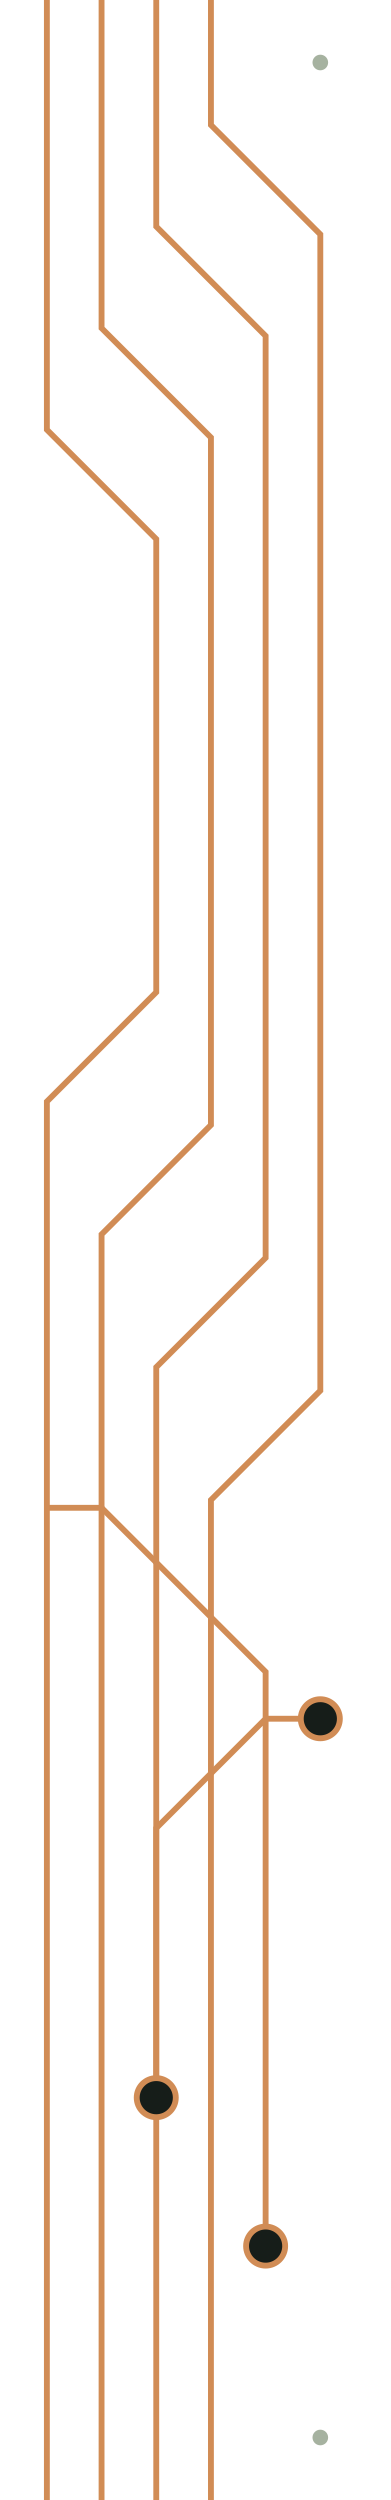
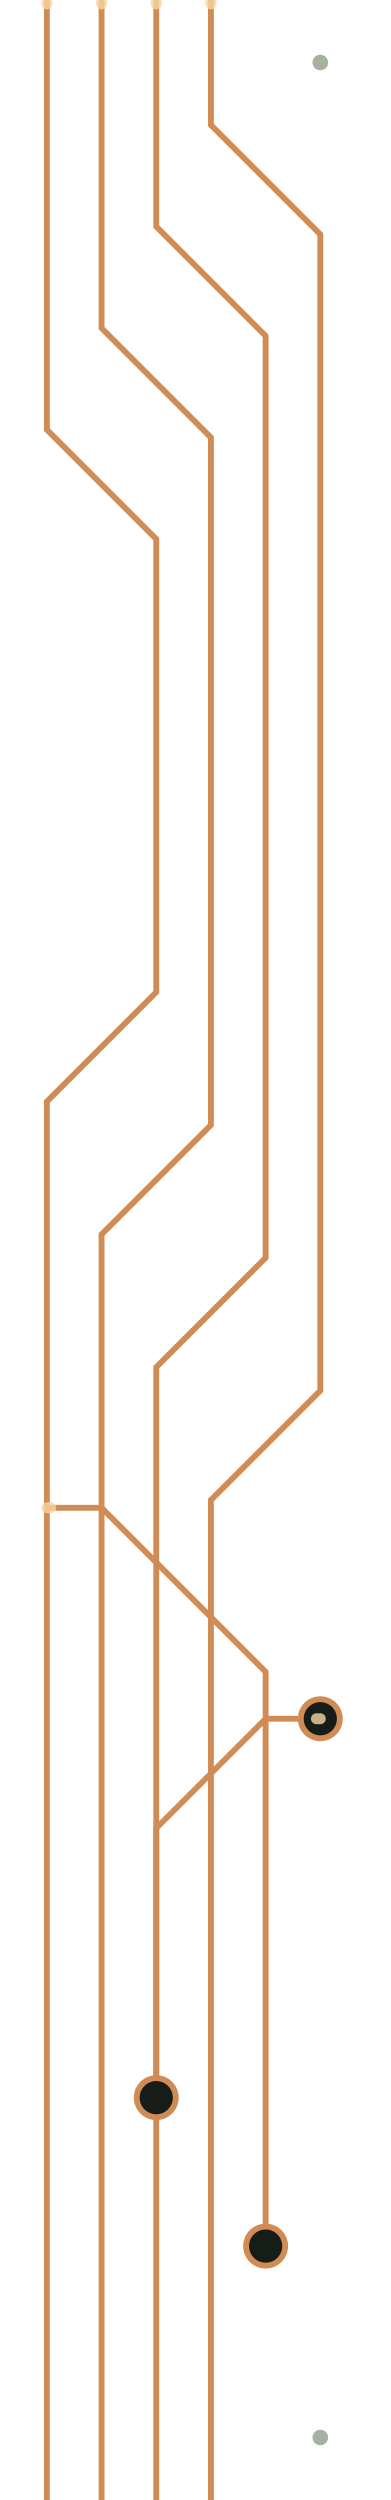
<svg xmlns="http://www.w3.org/2000/svg" width="100" height="640" viewBox="0 0 100 640" fill="none">
+   <style>
+   /* One electron per route; CSS stays active when the SVG is a background. */
+   .electron { stroke-dasharray: 1 999; stroke-linecap: round; animation: flow linear infinite; }
+   @keyframes flow { from { stroke-dashoffset: 1000; } to { stroke-dashoffset: 0; } }
+   @media (prefers-reduced-motion: reduce) { .electron { animation: none; display: none; } }
+   @media print { .electron { animation: none; display: none; } }
+  </style>
  <g stroke="#d18c55" stroke-width="1.5">
    <path d="M12 0v110l28 28v116l-28 28v358M26 0v84l28 28v176l-28 28v324M40 0v58l28 28v236l-28 28v290M54 0v32l28 28v296l-28 28v256" />
    <path d="M82 440H68l-28 28v64M12 386h14l42 42v142" />
    <circle cx="40" cy="537" r="5" fill="#161d19" />
    <circle cx="68" cy="575" r="5" fill="#161d19" />
    <circle cx="82" cy="440" r="5" fill="#161d19" />
  </g>
  <g fill="#a6b2a0">
    <circle cx="82" cy="16" r="2" />
    <circle cx="82" cy="624" r="2" />
  </g>
+   <g fill="none" stroke="#f8d5a3" stroke-width="2.8" opacity=".8" aria-hidden="true">
+     <path class="electron" pathLength="1000" d="M12 0v110l28 28v116l-28 28v358" style="animation-duration:32s;animation-delay:-4s" />
+     <path class="electron" pathLength="1000" d="M26 0v84l28 28v176l-28 28v324" style="animation-duration:36s;animation-delay:-21s" />
+     <path class="electron" pathLength="1000" d="M40 0v58l28 28v236l-28 28v290" style="animation-duration:34s;animation-delay:-12s" />
+     <path class="electron" pathLength="1000" d="M54 0v32l28 28v296l-28 28v256" style="animation-duration:38s;animation-delay:-30s" />
+     <path class="electron" pathLength="1000" d="M82 440H68l-28 28v64" style="animation-duration:14s;animation-delay:-8s" />
+     <path class="electron" pathLength="1000" d="M12 386h14l42 42v142" style="animation-duration:18s;animation-delay:-3s" />
+   </g>
</svg>
